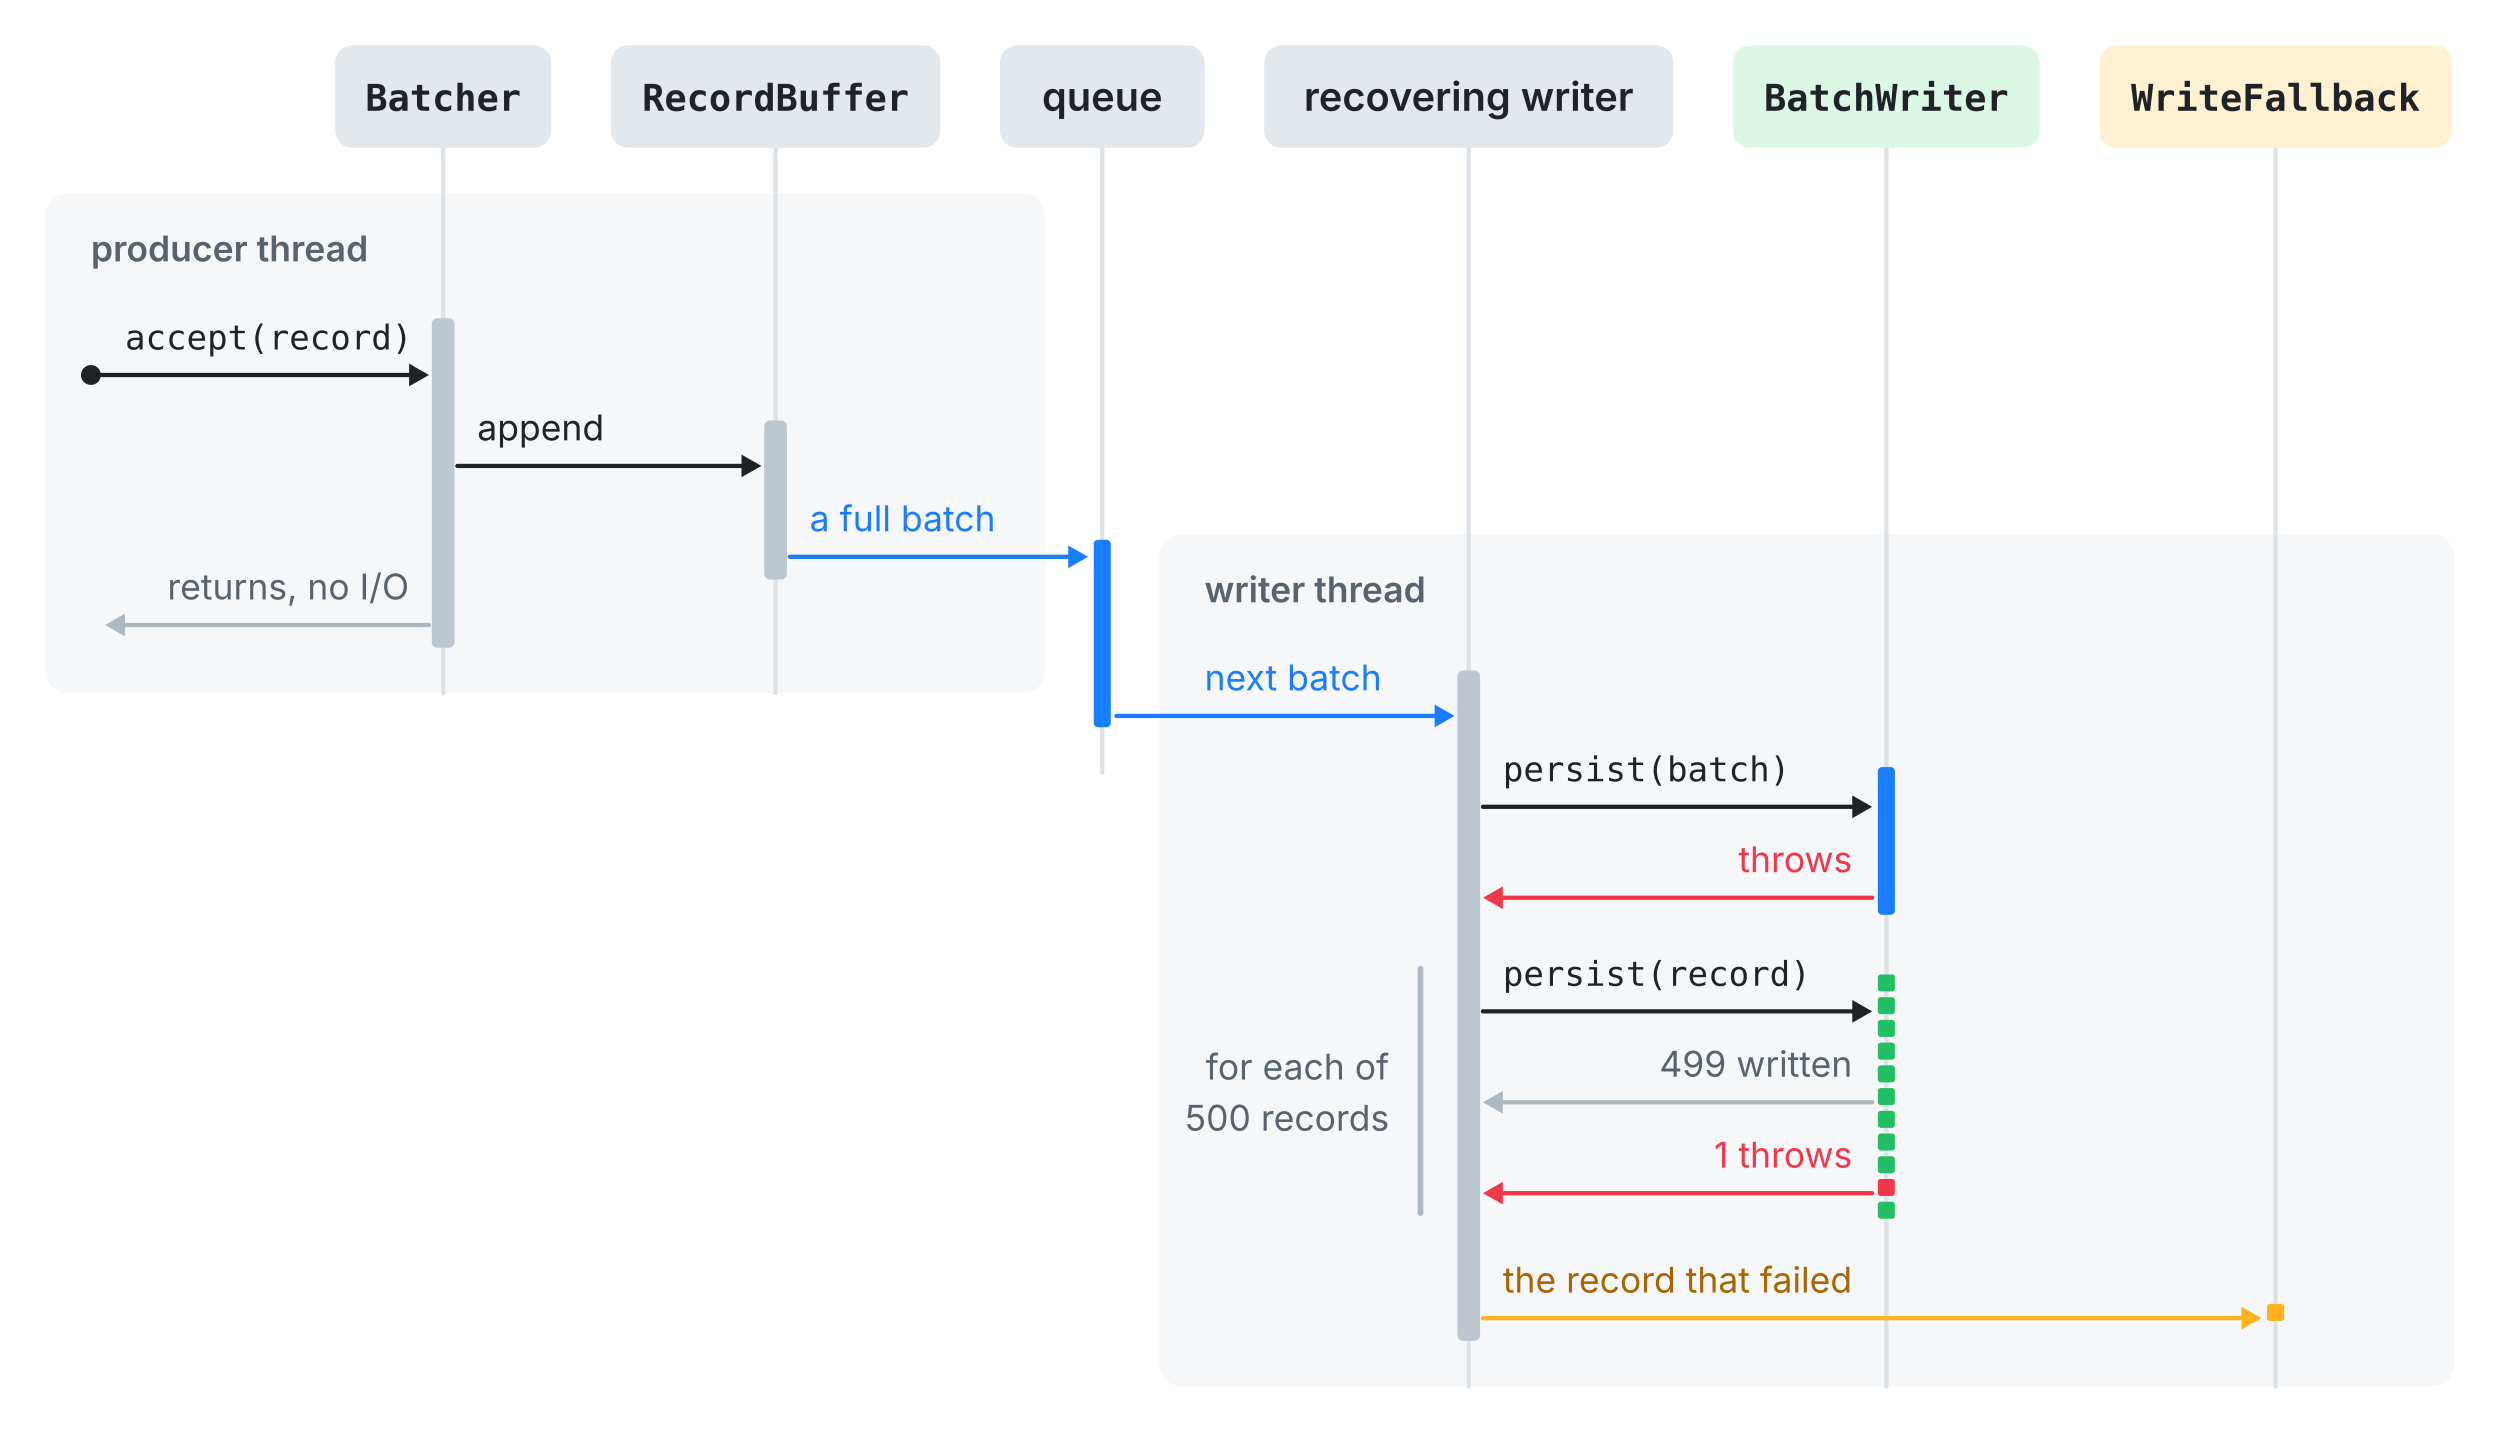
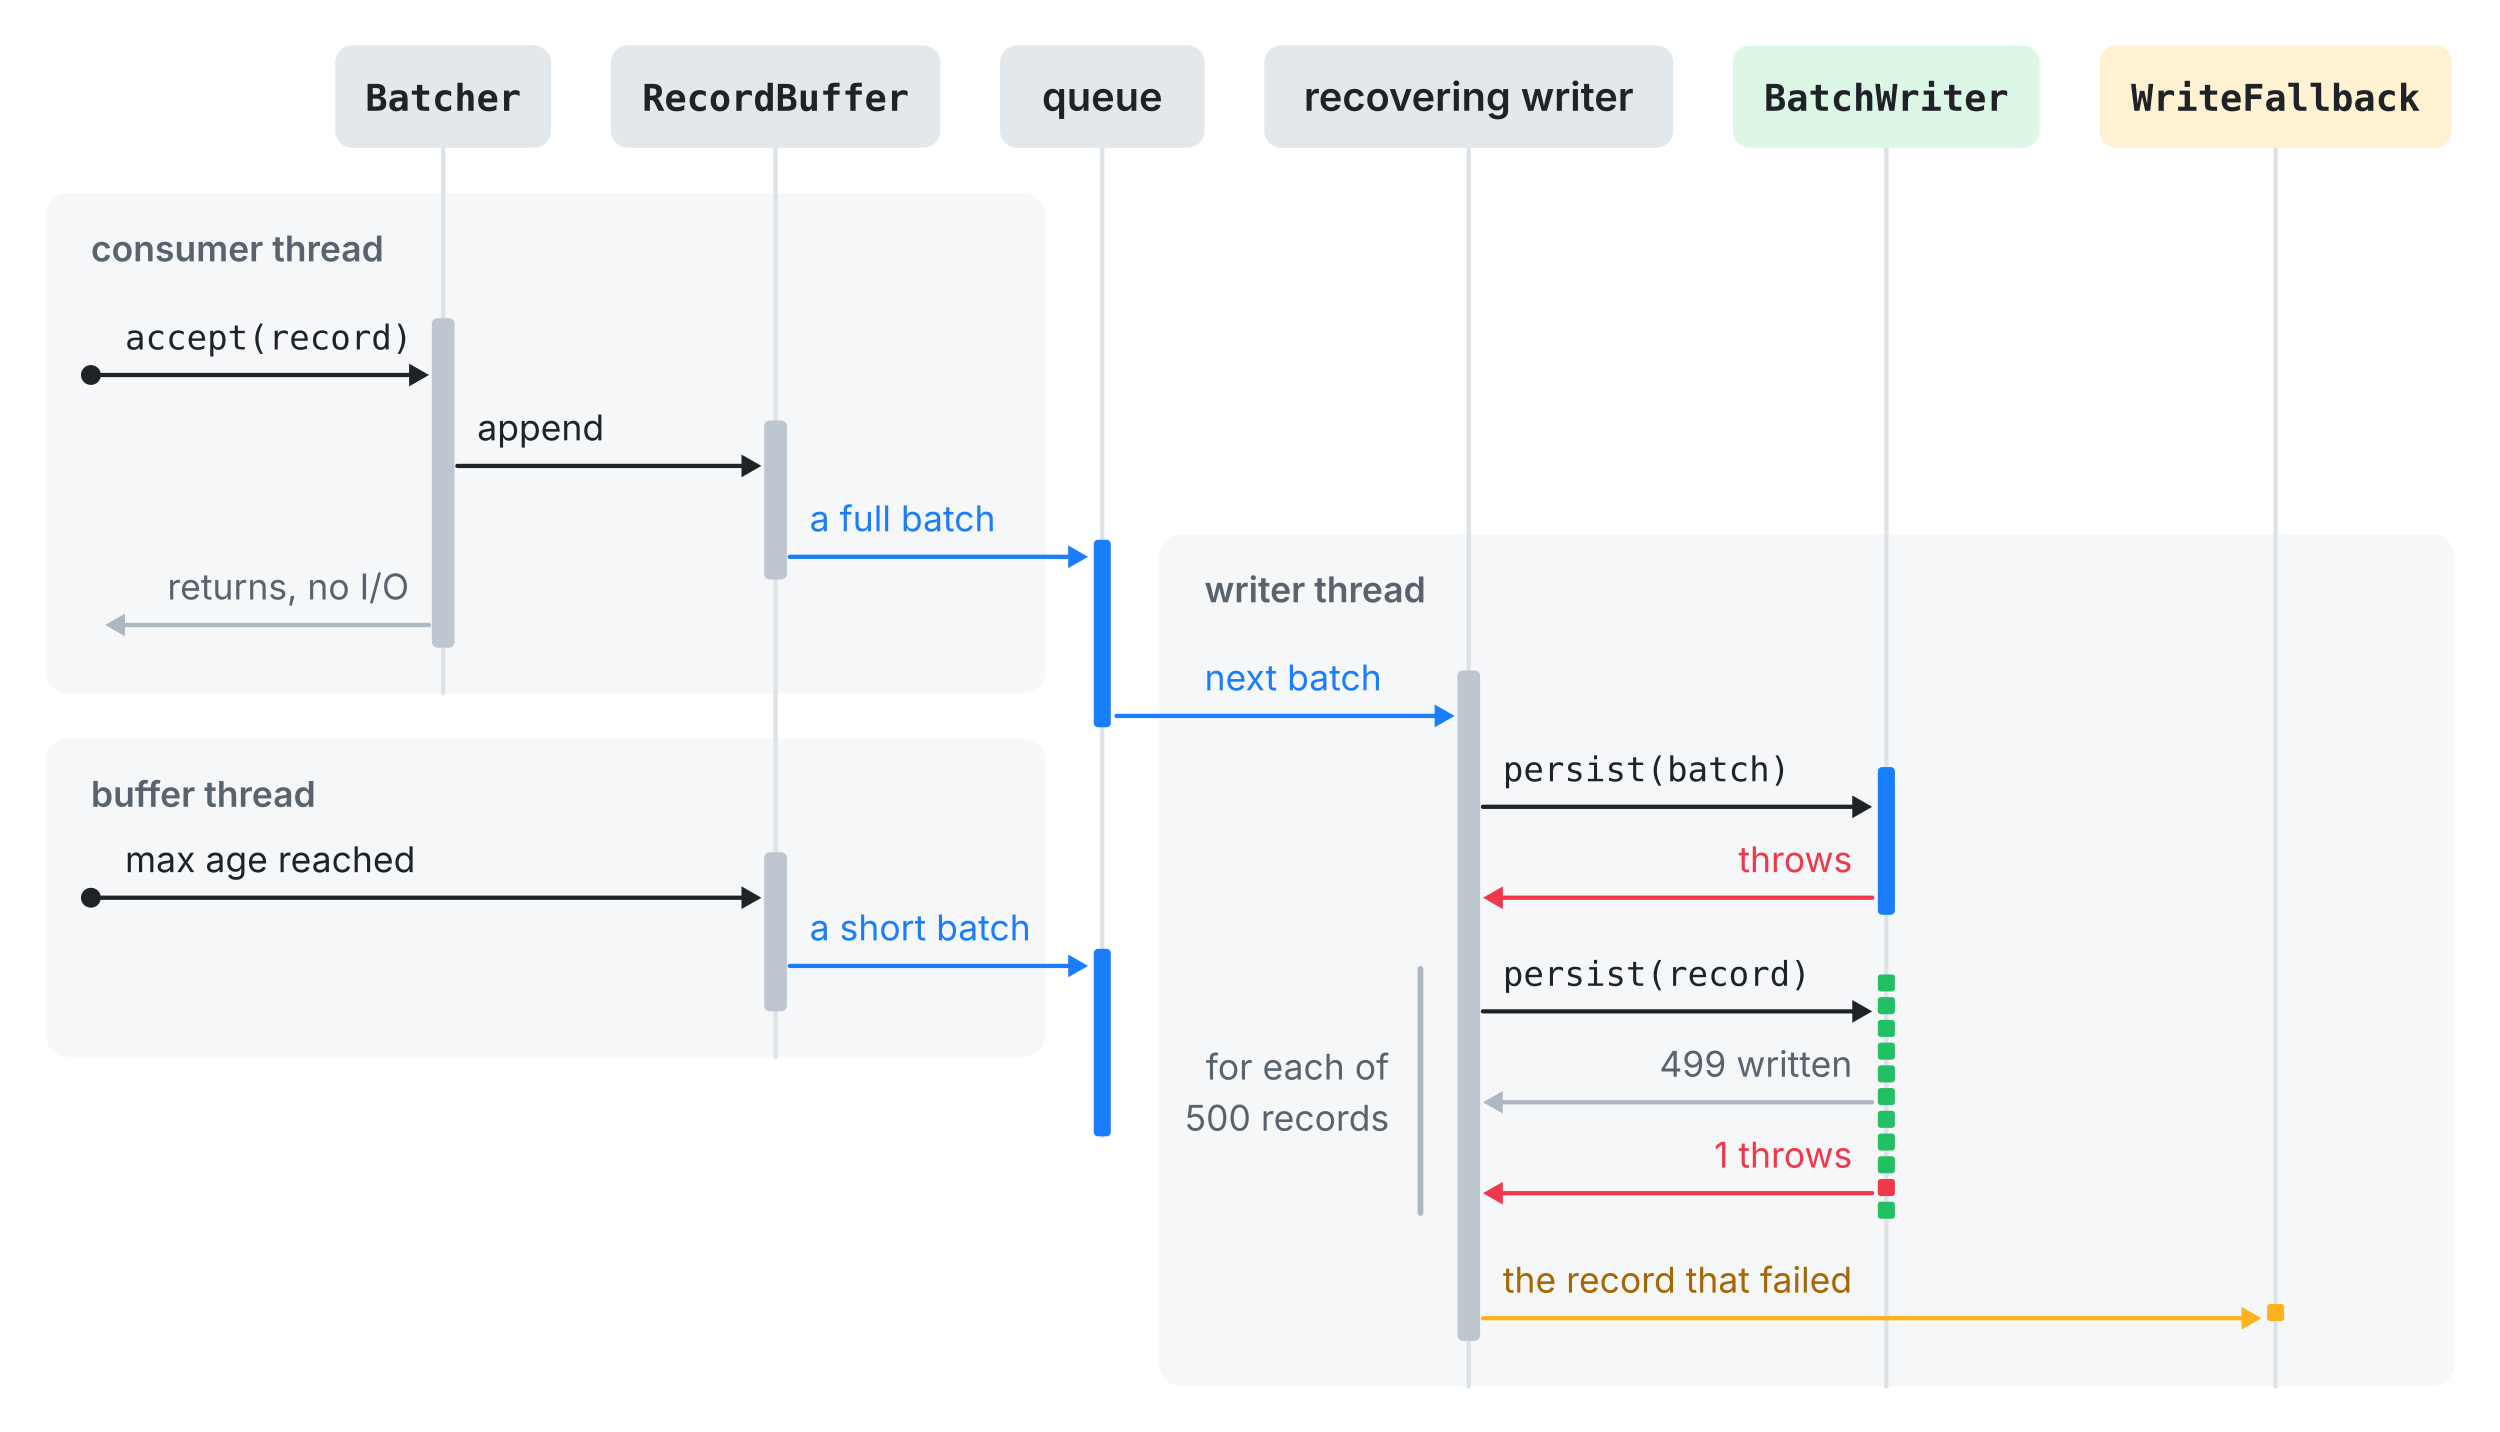
<svg xmlns="http://www.w3.org/2000/svg" viewBox="0 0 880 504" width="880" height="504" role="img">
  <rect x="16.0" y="68.0" width="352.0" height="176.0" rx="8" fill="#F5F7F9" />
-   <text x="32.0" y="92.0" font-family="-apple-system, BlinkMacSystemFont, 'Segoe UI', Inter, Helvetica, Arial, sans-serif" font-size="12.5" font-weight="600" fill="#59636E" text-anchor="start">producer thread</text>
+   <text x="32.0" y="92.0" font-family="-apple-system, BlinkMacSystemFont, 'Segoe UI', Inter, Helvetica, Arial, sans-serif" font-size="12.5" font-weight="600" fill="#59636E" text-anchor="start">consumer thread</text>
+   <rect x="16.0" y="260.0" width="352.0" height="112.0" rx="8" fill="#F5F7F9" />
+   <text x="32.0" y="284.0" font-family="-apple-system, BlinkMacSystemFont, 'Segoe UI', Inter, Helvetica, Arial, sans-serif" font-size="12.5" font-weight="600" fill="#59636E" text-anchor="start">buffer thread</text>
  <rect x="408.0" y="188.0" width="456.0" height="300.0" rx="8" fill="#F5F7F9" />
  <text x="424.0" y="212.0" font-family="-apple-system, BlinkMacSystemFont, 'Segoe UI', Inter, Helvetica, Arial, sans-serif" font-size="12.5" font-weight="600" fill="#59636E" text-anchor="start">writer thread</text>
  <path d="M156,52 L156,244" stroke="#DDE2E7" stroke-width="1.5" fill="none" stroke-linecap="round" stroke-linejoin="round" />
-   <path d="M273.0,52 L273.0,244" stroke="#DDE2E7" stroke-width="1.5" fill="none" stroke-linecap="round" stroke-linejoin="round" />
-   <path d="M388.0,52 L388.0,272" stroke="#DDE2E7" stroke-width="1.5" fill="none" stroke-linecap="round" stroke-linejoin="round" />
+   <path d="M273.0,52 L273.0,372" stroke="#DDE2E7" stroke-width="1.5" fill="none" stroke-linecap="round" stroke-linejoin="round" />
+   <path d="M388.0,52 L388.0,400" stroke="#DDE2E7" stroke-width="1.5" fill="none" stroke-linecap="round" stroke-linejoin="round" />
  <path d="M517.0,52 L517.0,488" stroke="#DDE2E7" stroke-width="1.5" fill="none" stroke-linecap="round" stroke-linejoin="round" />
  <path d="M664.0,52 L664.0,488" stroke="#DDE2E7" stroke-width="1.5" fill="none" stroke-linecap="round" stroke-linejoin="round" />
  <path d="M801.0,52 L801.0,488" stroke="#DDE2E7" stroke-width="1.5" fill="none" stroke-linecap="round" stroke-linejoin="round" />
  <rect x="118.0" y="16.0" width="76.0" height="36.0" rx="6" fill="#E3E8ED" />
  <text x="156.0" y="39.0" font-family="ui-monospace, SFMono-Regular, 'SF Mono', Menlo, Consolas, monospace" font-size="13" font-weight="600" fill="#1F2328" text-anchor="middle">Batcher</text>
  <rect x="215.0" y="16.0" width="116.0" height="36.0" rx="6" fill="#E3E8ED" />
  <text x="273.0" y="39.0" font-family="ui-monospace, SFMono-Regular, 'SF Mono', Menlo, Consolas, monospace" font-size="13" font-weight="600" fill="#1F2328" text-anchor="middle">RecordBuffer</text>
  <rect x="352.0" y="16.0" width="72.0" height="36.0" rx="6" fill="#E3E8ED" />
  <text x="388.0" y="39.0" font-family="-apple-system, BlinkMacSystemFont, 'Segoe UI', Inter, Helvetica, Arial, sans-serif" font-size="14" font-weight="600" fill="#1F2328" text-anchor="middle">queue</text>
  <rect x="445.0" y="16.0" width="144.0" height="36.0" rx="6" fill="#E3E8ED" />
  <text x="517.0" y="39.0" font-family="-apple-system, BlinkMacSystemFont, 'Segoe UI', Inter, Helvetica, Arial, sans-serif" font-size="14" font-weight="600" fill="#1F2328" text-anchor="middle">recovering writer</text>
  <rect x="610.0" y="16.0" width="108.0" height="36.0" rx="6" fill="#DDF7E7" />
  <text x="664.0" y="39.0" font-family="ui-monospace, SFMono-Regular, 'SF Mono', Menlo, Consolas, monospace" font-size="13" font-weight="600" fill="#1F2328" text-anchor="middle">BatchWriter</text>
  <rect x="739.0" y="16.0" width="124.0" height="36.0" rx="6" fill="#FFF1D1" />
  <text x="801.0" y="39.0" font-family="ui-monospace, SFMono-Regular, 'SF Mono', Menlo, Consolas, monospace" font-size="13" font-weight="600" fill="#1F2328" text-anchor="middle">WriteFallback</text>
  <rect x="152.0" y="112.0" width="8.0" height="116.0" rx="2" fill="#BEC7D0" />
  <rect x="269.0" y="148.0" width="8.0" height="56.0" rx="2" fill="#BEC7D0" />
+   <rect x="269.0" y="300.0" width="8.0" height="56.0" rx="2" fill="#BEC7D0" />
  <rect x="513.0" y="236.0" width="8.0" height="236.0" rx="2" fill="#BEC7D0" />
  <rect x="385.0" y="190.0" width="6.0" height="66.0" rx="1.5" fill="#1A7CFF" />
+   <rect x="385.0" y="334.0" width="6.0" height="66.0" rx="1.5" fill="#1A7CFF" />
  <rect x="661.0" y="270.0" width="6.0" height="52.0" rx="1.5" fill="#1A7CFF" />
  <rect x="661.0" y="343.0" width="6.0" height="6.0" rx="1" fill="#22C063" />
  <rect x="661.0" y="351.0" width="6.0" height="6.0" rx="1" fill="#22C063" />
  <rect x="661.0" y="359.0" width="6.0" height="6.0" rx="1" fill="#22C063" />
  <rect x="661.0" y="367.0" width="6.0" height="6.0" rx="1" fill="#22C063" />
  <rect x="661.0" y="375.0" width="6.0" height="6.0" rx="1" fill="#22C063" />
  <rect x="661.0" y="383.0" width="6.0" height="6.0" rx="1" fill="#22C063" />
  <rect x="661.0" y="391.0" width="6.0" height="6.0" rx="1" fill="#22C063" />
  <rect x="661.0" y="399.0" width="6.0" height="6.0" rx="1" fill="#22C063" />
  <rect x="661.0" y="407.0" width="6.0" height="6.0" rx="1" fill="#22C063" />
  <rect x="661.0" y="415.0" width="6.0" height="6.0" rx="1" fill="#F0384A" />
  <rect x="661.0" y="423.0" width="6.0" height="6.0" rx="1" fill="#22C063" />
  <rect x="798.0" y="459.0" width="6.0" height="6.0" rx="1" fill="#FFB21E" />
  <circle cx="32" cy="132" r="3.5" fill="#1F2328" />
+   <circle cx="32" cy="316" r="3.5" fill="#1F2328" />
  <path d="M32,132 L145,132" stroke="#1F2328" stroke-width="1.5" fill="none" stroke-linecap="round" stroke-linejoin="round" />
  <path d="M144,128 L151,132 L144,136 Z" fill="#1F2328" />
  <text x="44.0" y="123.0" font-family="ui-monospace, SFMono-Regular, 'SF Mono', Menlo, Consolas, monospace" font-size="12" font-weight="400" fill="#1F2328" text-anchor="start">accept(record)</text>
  <path d="M161,164 L262.0,164" stroke="#1F2328" stroke-width="1.5" fill="none" stroke-linecap="round" stroke-linejoin="round" />
  <path d="M261.0,160 L268.0,164 L261.0,168 Z" fill="#1F2328" />
  <text x="168.0" y="155.0" font-family="-apple-system, BlinkMacSystemFont, 'Segoe UI', Inter, Helvetica, Arial, sans-serif" font-size="12.5" font-weight="400" fill="#1F2328" text-anchor="start">append</text>
  <path d="M278.0,196 L377.0,196" stroke="#1A7CFF" stroke-width="1.5" fill="none" stroke-linecap="round" stroke-linejoin="round" />
  <path d="M376.0,192 L383.0,196 L376.0,200 Z" fill="#1A7CFF" />
  <text x="285.0" y="187.0" font-family="-apple-system, BlinkMacSystemFont, 'Segoe UI', Inter, Helvetica, Arial, sans-serif" font-size="12.5" font-weight="400" fill="#1A7CFF" text-anchor="start">a full batch</text>
  <path d="M151,220 L43,220" stroke="#AFB8C1" stroke-width="1.5" fill="none" stroke-linecap="round" stroke-linejoin="round" />
  <path d="M44,216 L37,220 L44,224 Z" fill="#AFB8C1" />
  <text x="144.0" y="211.0" font-family="-apple-system, BlinkMacSystemFont, 'Segoe UI', Inter, Helvetica, Arial, sans-serif" font-size="12.5" font-weight="400" fill="#59636E" text-anchor="end">returns, no I/O</text>
+   <path d="M32,316 L262.0,316" stroke="#1F2328" stroke-width="1.5" fill="none" stroke-linecap="round" stroke-linejoin="round" />
+   <path d="M261.0,312 L268.0,316 L261.0,320 Z" fill="#1F2328" />
+   <text x="44.0" y="307.0" font-family="-apple-system, BlinkMacSystemFont, 'Segoe UI', Inter, Helvetica, Arial, sans-serif" font-size="12.5" font-weight="400" fill="#1F2328" text-anchor="start">max age reached</text>
+   <path d="M278.0,340 L377.0,340" stroke="#1A7CFF" stroke-width="1.5" fill="none" stroke-linecap="round" stroke-linejoin="round" />
+   <path d="M376.0,336 L383.0,340 L376.0,344 Z" fill="#1A7CFF" />
+   <text x="285.0" y="331.0" font-family="-apple-system, BlinkMacSystemFont, 'Segoe UI', Inter, Helvetica, Arial, sans-serif" font-size="12.5" font-weight="400" fill="#1A7CFF" text-anchor="start">a short batch</text>
  <path d="M393.0,252 L506.0,252" stroke="#1A7CFF" stroke-width="1.5" fill="none" stroke-linecap="round" stroke-linejoin="round" />
  <path d="M505.0,248 L512.0,252 L505.0,256 Z" fill="#1A7CFF" />
  <text x="424.0" y="243.0" font-family="-apple-system, BlinkMacSystemFont, 'Segoe UI', Inter, Helvetica, Arial, sans-serif" font-size="12.5" font-weight="400" fill="#1A7CFF" text-anchor="start">next batch</text>
  <path d="M522.0,284 L653.0,284" stroke="#1F2328" stroke-width="1.5" fill="none" stroke-linecap="round" stroke-linejoin="round" />
  <path d="M652.0,280 L659.0,284 L652.0,288 Z" fill="#1F2328" />
  <text x="529.0" y="275.0" font-family="ui-monospace, SFMono-Regular, 'SF Mono', Menlo, Consolas, monospace" font-size="12" font-weight="400" fill="#1F2328" text-anchor="start">persist(batch)</text>
  <path d="M659.0,316 L528.0,316" stroke="#F0384A" stroke-width="1.5" fill="none" stroke-linecap="round" stroke-linejoin="round" />
  <path d="M529.0,312 L522.0,316 L529.0,320 Z" fill="#F0384A" />
  <text x="652.0" y="307.0" font-family="-apple-system, BlinkMacSystemFont, 'Segoe UI', Inter, Helvetica, Arial, sans-serif" font-size="12.5" font-weight="400" fill="#F0384A" text-anchor="end">throws</text>
  <rect x="499.0" y="340.0" width="2.0" height="88.0" rx="1" fill="#AFB8C1" />
  <text x="489.0" y="380.0" font-family="-apple-system, BlinkMacSystemFont, 'Segoe UI', Inter, Helvetica, Arial, sans-serif" font-size="12.5" font-weight="400" fill="#59636E" text-anchor="end">for each of</text>
  <text x="489.0" y="398.0" font-family="-apple-system, BlinkMacSystemFont, 'Segoe UI', Inter, Helvetica, Arial, sans-serif" font-size="12.5" font-weight="400" fill="#59636E" text-anchor="end">500 records</text>
  <path d="M522.0,356 L653.0,356" stroke="#1F2328" stroke-width="1.5" fill="none" stroke-linecap="round" stroke-linejoin="round" />
  <path d="M652.0,352 L659.0,356 L652.0,360 Z" fill="#1F2328" />
  <text x="529.0" y="347.0" font-family="ui-monospace, SFMono-Regular, 'SF Mono', Menlo, Consolas, monospace" font-size="12" font-weight="400" fill="#1F2328" text-anchor="start">persist(record)</text>
  <path d="M659.0,388 L528.0,388" stroke="#AFB8C1" stroke-width="1.5" fill="none" stroke-linecap="round" stroke-linejoin="round" />
  <path d="M529.0,384 L522.0,388 L529.0,392 Z" fill="#AFB8C1" />
  <text x="652.0" y="379.0" font-family="-apple-system, BlinkMacSystemFont, 'Segoe UI', Inter, Helvetica, Arial, sans-serif" font-size="12.5" font-weight="400" fill="#59636E" text-anchor="end">499 written</text>
  <path d="M659.0,420 L528.0,420" stroke="#F0384A" stroke-width="1.5" fill="none" stroke-linecap="round" stroke-linejoin="round" />
  <path d="M529.0,416 L522.0,420 L529.0,424 Z" fill="#F0384A" />
  <text x="652.0" y="411.0" font-family="-apple-system, BlinkMacSystemFont, 'Segoe UI', Inter, Helvetica, Arial, sans-serif" font-size="12.5" font-weight="400" fill="#F0384A" text-anchor="end">1 throws</text>
  <path d="M522.0,464 L790.0,464" stroke="#FFB21E" stroke-width="1.5" fill="none" stroke-linecap="round" stroke-linejoin="round" />
  <path d="M789.0,460 L796.0,464 L789.0,468 Z" fill="#FFB21E" />
  <text x="529.0" y="455.0" font-family="-apple-system, BlinkMacSystemFont, 'Segoe UI', Inter, Helvetica, Arial, sans-serif" font-size="12.5" font-weight="400" fill="#A86500" text-anchor="start">the record that failed</text>
</svg>
